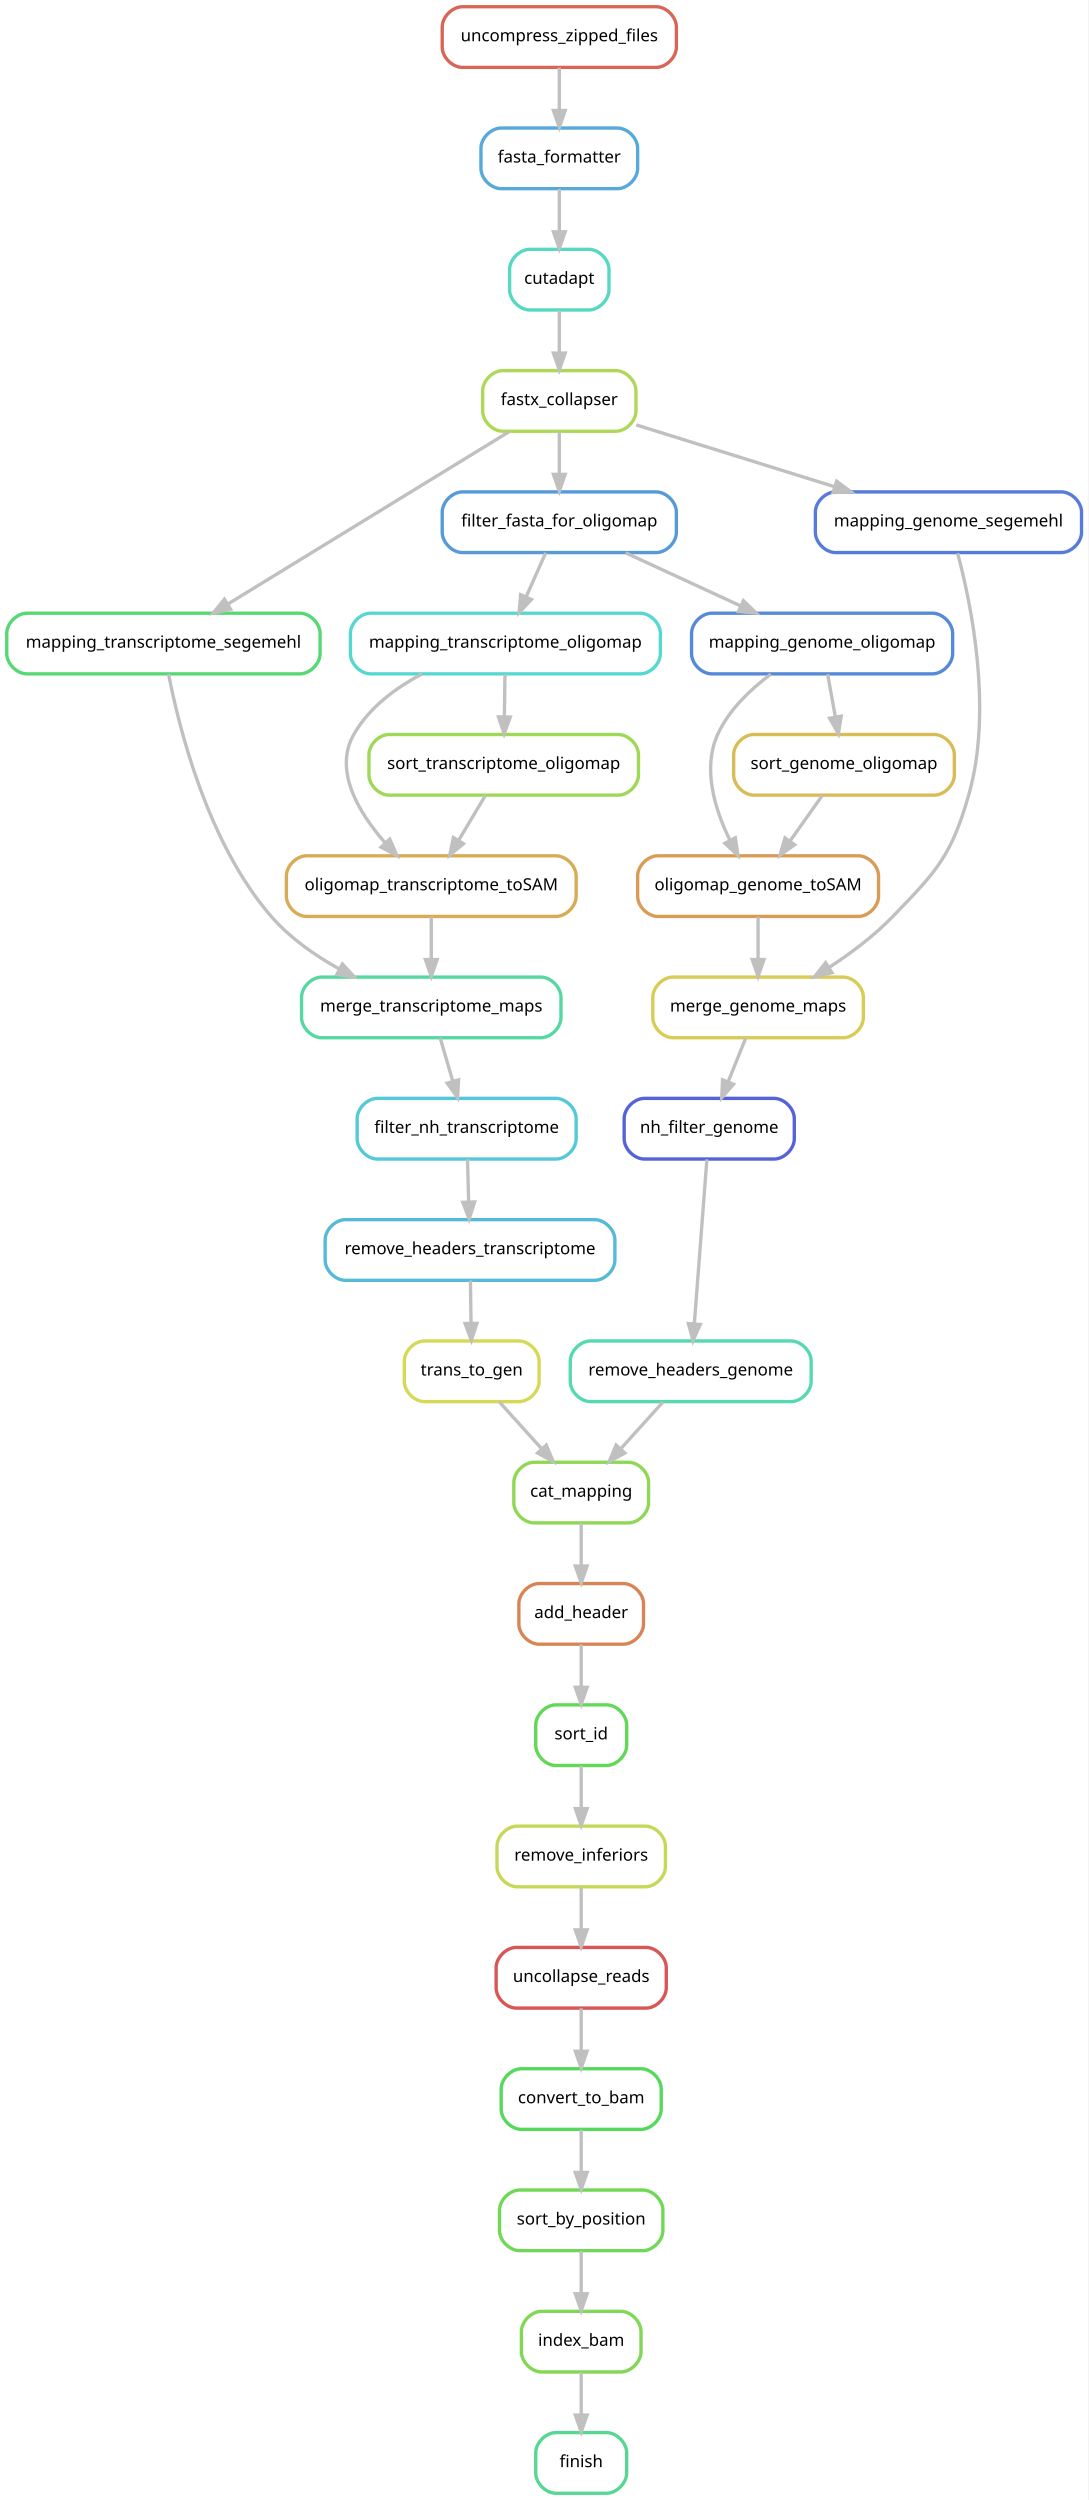
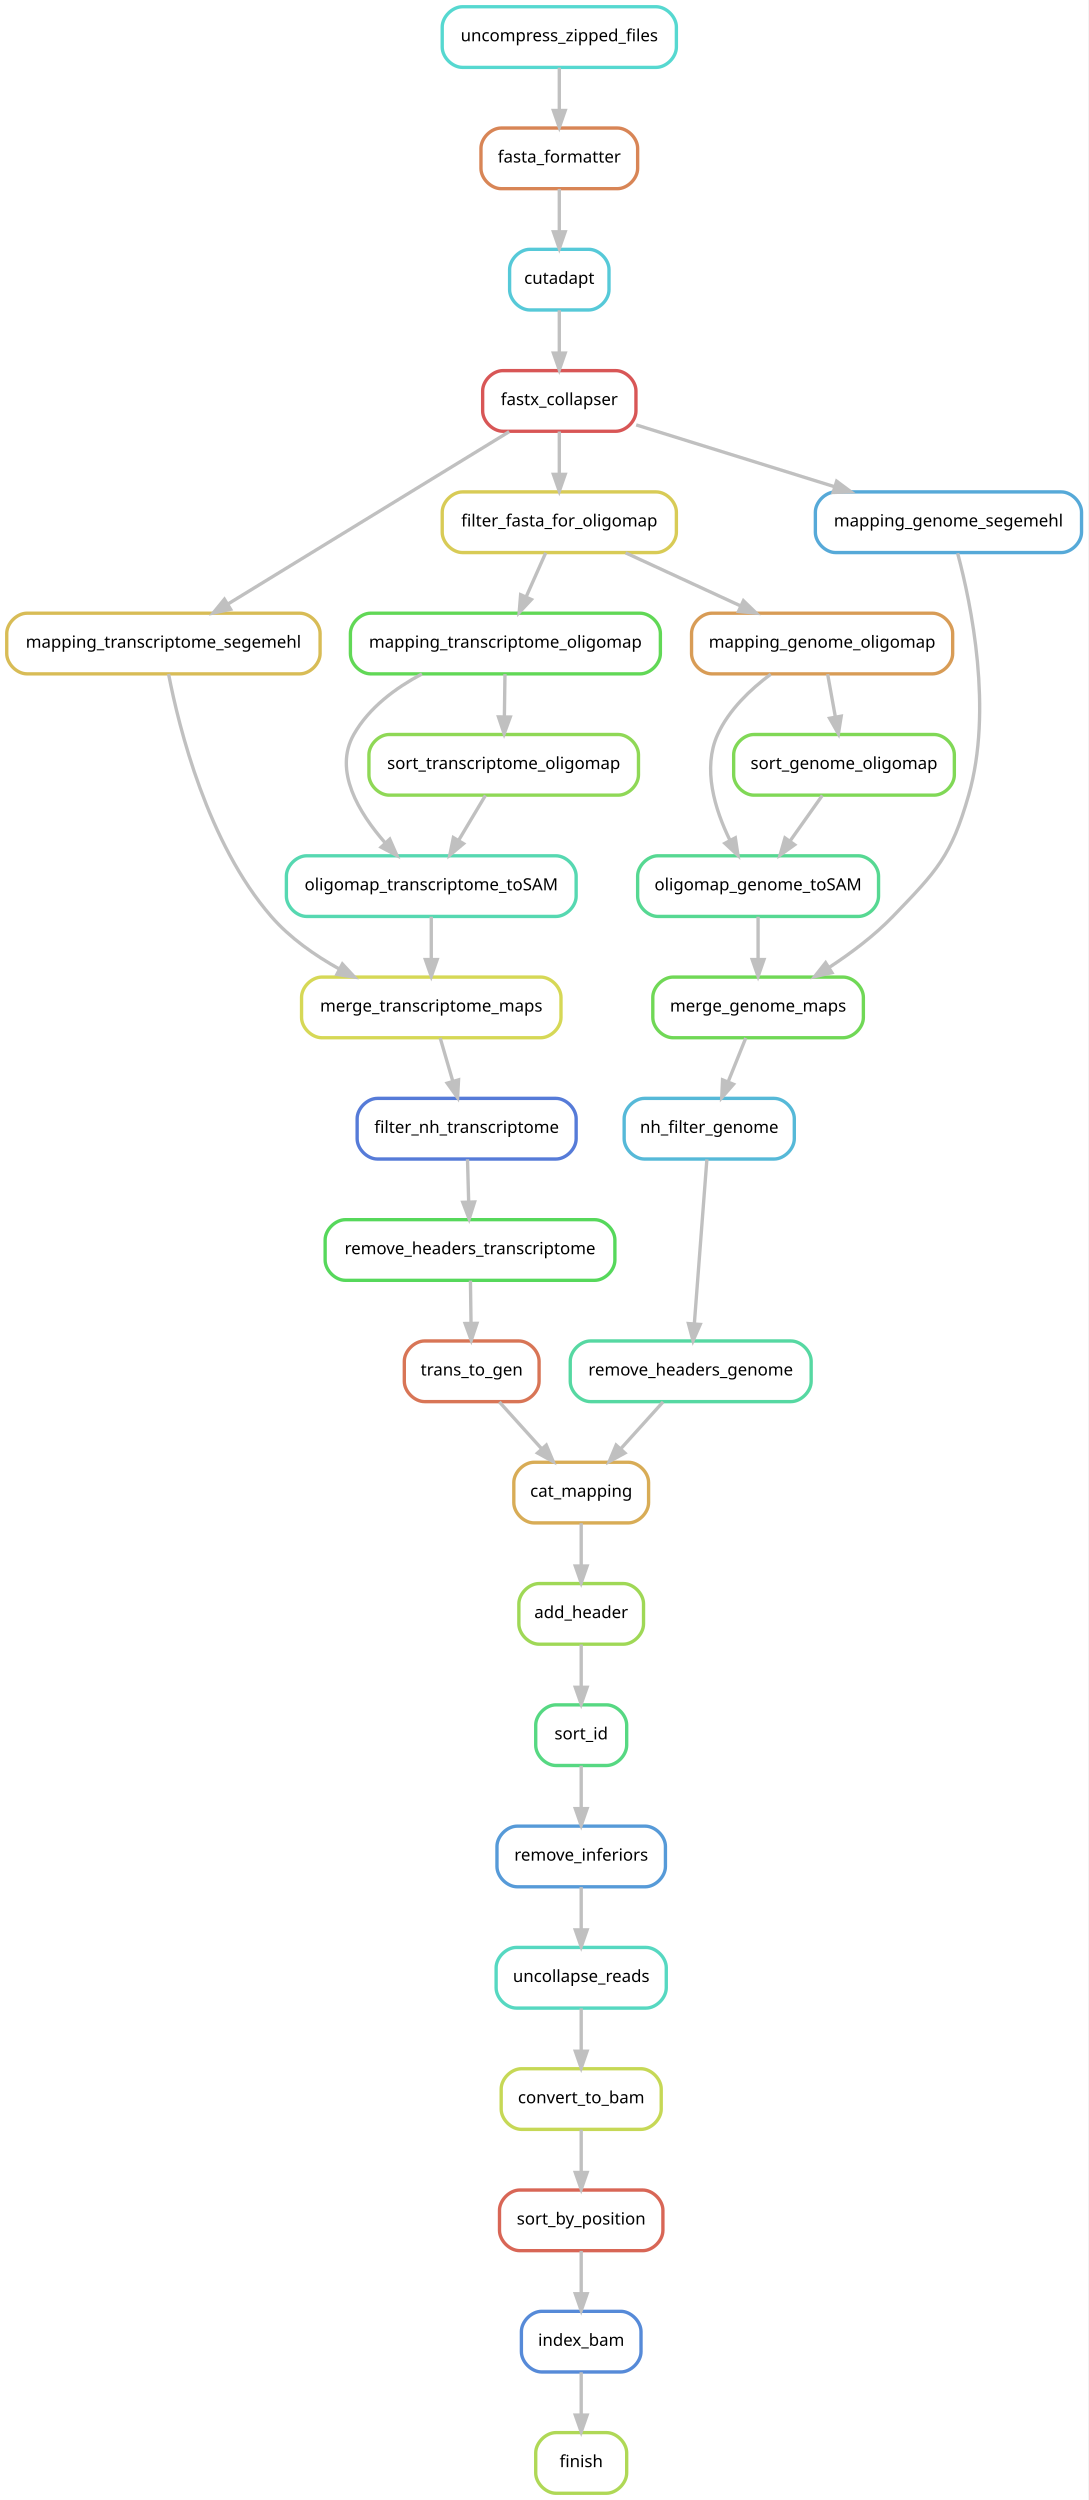
<svg xmlns="http://www.w3.org/2000/svg" width="646pt" height="1484pt" viewBox="0.00 0.00 646.00 1484.00">
  <g id="graph0" class="graph" transform="scale(1 1) rotate(0) translate(4 1480)">
    <polygon fill="#ffffff" stroke="transparent" points="-4,4 -4,-1480 642,-1480 642,4 -4,4" />
    <g id="node1" class="node">
-       <path fill="none" stroke="#56d892" stroke-width="2" d="M356,-36C356,-36 326,-36 326,-36 320,-36 314,-30 314,-24 314,-24 314,-12 314,-12 314,-6 320,0 326,0 326,0 356,0 356,0 362,0 368,-6 368,-12 368,-12 368,-24 368,-24 368,-30 362,-36 356,-36" />
+       <path fill="none" stroke="#afd856" stroke-width="2" d="M356,-36C356,-36 326,-36 326,-36 320,-36 314,-30 314,-24 314,-24 314,-12 314,-12 314,-6 320,0 326,0 326,0 356,0 356,0 362,0 368,-6 368,-12 368,-12 368,-24 368,-24 368,-30 362,-36 356,-36" />
      <text text-anchor="middle" x="341" y="-15.5" font-family="sans" font-size="10.00" fill="#000000">finish</text>
    </g>
    <g id="node2" class="node">
-       <path fill="none" stroke="#80d856" stroke-width="2" d="M364.5,-108C364.5,-108 317.5,-108 317.5,-108 311.5,-108 305.5,-102 305.5,-96 305.5,-96 305.5,-84 305.5,-84 305.5,-78 311.5,-72 317.5,-72 317.5,-72 364.5,-72 364.5,-72 370.5,-72 376.5,-78 376.5,-84 376.5,-84 376.5,-96 376.5,-96 376.5,-102 370.5,-108 364.5,-108" />
+       <path fill="none" stroke="#568ad8" stroke-width="2" d="M364.5,-108C364.5,-108 317.5,-108 317.5,-108 311.5,-108 305.5,-102 305.5,-96 305.5,-96 305.5,-84 305.5,-84 305.5,-78 311.5,-72 317.5,-72 317.5,-72 364.5,-72 364.5,-72 370.5,-72 376.5,-78 376.5,-84 376.5,-84 376.5,-96 376.5,-96 376.5,-102 370.5,-108 364.5,-108" />
      <text text-anchor="middle" x="341" y="-87.5" font-family="sans" font-size="10.00" fill="#000000">index_bam</text>
    </g>
    <g id="edge1" class="edge">
      <path fill="none" stroke="#c0c0c0" stroke-width="2" d="M341,-71.831C341,-64.131 341,-54.974 341,-46.417" />
      <polygon fill="#c0c0c0" stroke="#c0c0c0" stroke-width="2" points="344.5,-46.413 341,-36.413 337.5,-46.413 344.5,-46.413" />
    </g>
    <g id="node3" class="node">
-       <path fill="none" stroke="#70d856" stroke-width="2" d="M377.5,-180C377.5,-180 304.5,-180 304.5,-180 298.5,-180 292.5,-174 292.5,-168 292.5,-168 292.5,-156 292.5,-156 292.5,-150 298.5,-144 304.5,-144 304.5,-144 377.5,-144 377.5,-144 383.5,-144 389.5,-150 389.5,-156 389.5,-156 389.5,-168 389.5,-168 389.5,-174 383.5,-180 377.5,-180" />
+       <path fill="none" stroke="#d86656" stroke-width="2" d="M377.5,-180C377.5,-180 304.5,-180 304.5,-180 298.5,-180 292.5,-174 292.5,-168 292.5,-168 292.5,-156 292.5,-156 292.5,-150 298.5,-144 304.5,-144 304.5,-144 377.5,-144 377.5,-144 383.5,-144 389.5,-150 389.5,-156 389.5,-156 389.5,-168 389.5,-168 389.5,-174 383.5,-180 377.5,-180" />
      <text text-anchor="middle" x="341" y="-159.5" font-family="sans" font-size="10.00" fill="#000000">sort_by_position</text>
    </g>
    <g id="edge2" class="edge">
      <path fill="none" stroke="#c0c0c0" stroke-width="2" d="M341,-143.831C341,-136.131 341,-126.974 341,-118.417" />
      <polygon fill="#c0c0c0" stroke="#c0c0c0" stroke-width="2" points="344.5,-118.413 341,-108.413 337.5,-118.413 344.5,-118.413" />
    </g>
    <g id="node4" class="node">
-       <path fill="none" stroke="#56d85b" stroke-width="2" d="M376.5,-252C376.5,-252 305.5,-252 305.5,-252 299.5,-252 293.5,-246 293.5,-240 293.5,-240 293.5,-228 293.5,-228 293.5,-222 299.5,-216 305.5,-216 305.5,-216 376.5,-216 376.5,-216 382.5,-216 388.5,-222 388.5,-228 388.5,-228 388.5,-240 388.5,-240 388.5,-246 382.5,-252 376.5,-252" />
+       <path fill="none" stroke="#c6d856" stroke-width="2" d="M376.5,-252C376.5,-252 305.5,-252 305.5,-252 299.5,-252 293.5,-246 293.5,-240 293.5,-240 293.5,-228 293.5,-228 293.5,-222 299.5,-216 305.5,-216 305.5,-216 376.5,-216 376.5,-216 382.5,-216 388.5,-222 388.5,-228 388.5,-228 388.5,-240 388.5,-240 388.5,-246 382.5,-252 376.5,-252" />
      <text text-anchor="middle" x="341" y="-231.5" font-family="sans" font-size="10.00" fill="#000000">convert_to_bam</text>
    </g>
    <g id="edge3" class="edge">
      <path fill="none" stroke="#c0c0c0" stroke-width="2" d="M341,-215.831C341,-208.131 341,-198.974 341,-190.417" />
      <polygon fill="#c0c0c0" stroke="#c0c0c0" stroke-width="2" points="344.5,-190.413 341,-180.413 337.5,-190.413 344.5,-190.413" />
    </g>
    <g id="node5" class="node">
-       <path fill="none" stroke="#d85656" stroke-width="2" d="M379.5,-324C379.5,-324 302.5,-324 302.5,-324 296.5,-324 290.5,-318 290.5,-312 290.5,-312 290.5,-300 290.5,-300 290.5,-294 296.5,-288 302.5,-288 302.5,-288 379.5,-288 379.5,-288 385.5,-288 391.5,-294 391.5,-300 391.5,-300 391.5,-312 391.5,-312 391.5,-318 385.5,-324 379.5,-324" />
+       <path fill="none" stroke="#56d8c1" stroke-width="2" d="M379.5,-324C379.5,-324 302.5,-324 302.5,-324 296.5,-324 290.5,-318 290.5,-312 290.5,-312 290.5,-300 290.5,-300 290.5,-294 296.5,-288 302.5,-288 302.5,-288 379.5,-288 379.5,-288 385.5,-288 391.5,-294 391.5,-300 391.5,-300 391.5,-312 391.5,-312 391.5,-318 385.5,-324 379.5,-324" />
      <text text-anchor="middle" x="341" y="-303.5" font-family="sans" font-size="10.00" fill="#000000">uncollapse_reads</text>
    </g>
    <g id="edge4" class="edge">
      <path fill="none" stroke="#c0c0c0" stroke-width="2" d="M341,-287.831C341,-280.131 341,-270.974 341,-262.417" />
      <polygon fill="#c0c0c0" stroke="#c0c0c0" stroke-width="2" points="344.5,-262.413 341,-252.413 337.5,-262.413 344.5,-262.413" />
    </g>
    <g id="node6" class="node">
-       <path fill="none" stroke="#c6d856" stroke-width="2" d="M379,-396C379,-396 303,-396 303,-396 297,-396 291,-390 291,-384 291,-384 291,-372 291,-372 291,-366 297,-360 303,-360 303,-360 379,-360 379,-360 385,-360 391,-366 391,-372 391,-372 391,-384 391,-384 391,-390 385,-396 379,-396" />
+       <path fill="none" stroke="#569ad8" stroke-width="2" d="M379,-396C379,-396 303,-396 303,-396 297,-396 291,-390 291,-384 291,-384 291,-372 291,-372 291,-366 297,-360 303,-360 303,-360 379,-360 379,-360 385,-360 391,-366 391,-372 391,-372 391,-384 391,-384 391,-390 385,-396 379,-396" />
      <text text-anchor="middle" x="341" y="-375.5" font-family="sans" font-size="10.00" fill="#000000">remove_inferiors</text>
    </g>
    <g id="edge5" class="edge">
      <path fill="none" stroke="#c0c0c0" stroke-width="2" d="M341,-359.831C341,-352.131 341,-342.974 341,-334.417" />
      <polygon fill="#c0c0c0" stroke="#c0c0c0" stroke-width="2" points="344.5,-334.413 341,-324.413 337.5,-334.413 344.5,-334.413" />
    </g>
    <g id="node7" class="node">
-       <path fill="none" stroke="#61d856" stroke-width="2" d="M356,-468C356,-468 326,-468 326,-468 320,-468 314,-462 314,-456 314,-456 314,-444 314,-444 314,-438 320,-432 326,-432 326,-432 356,-432 356,-432 362,-432 368,-438 368,-444 368,-444 368,-456 368,-456 368,-462 362,-468 356,-468" />
+       <path fill="none" stroke="#56d882" stroke-width="2" d="M356,-468C356,-468 326,-468 326,-468 320,-468 314,-462 314,-456 314,-456 314,-444 314,-444 314,-438 320,-432 326,-432 326,-432 356,-432 356,-432 362,-432 368,-438 368,-444 368,-444 368,-456 368,-456 368,-462 362,-468 356,-468" />
      <text text-anchor="middle" x="341" y="-447.5" font-family="sans" font-size="10.00" fill="#000000">sort_id</text>
    </g>
    <g id="edge6" class="edge">
      <path fill="none" stroke="#c0c0c0" stroke-width="2" d="M341,-431.831C341,-424.131 341,-414.974 341,-406.417" />
      <polygon fill="#c0c0c0" stroke="#c0c0c0" stroke-width="2" points="344.5,-406.413 341,-396.413 337.5,-406.413 344.5,-406.413" />
    </g>
    <g id="node8" class="node">
-       <path fill="none" stroke="#d88556" stroke-width="2" d="M366,-540C366,-540 316,-540 316,-540 310,-540 304,-534 304,-528 304,-528 304,-516 304,-516 304,-510 310,-504 316,-504 316,-504 366,-504 366,-504 372,-504 378,-510 378,-516 378,-516 378,-528 378,-528 378,-534 372,-540 366,-540" />
+       <path fill="none" stroke="#9fd856" stroke-width="2" d="M366,-540C366,-540 316,-540 316,-540 310,-540 304,-534 304,-528 304,-528 304,-516 304,-516 304,-510 310,-504 316,-504 316,-504 366,-504 366,-504 372,-504 378,-510 378,-516 378,-516 378,-528 378,-528 378,-534 372,-540 366,-540" />
      <text text-anchor="middle" x="341" y="-519.5" font-family="sans" font-size="10.00" fill="#000000">add_header</text>
    </g>
    <g id="edge7" class="edge">
      <path fill="none" stroke="#c0c0c0" stroke-width="2" d="M341,-503.831C341,-496.131 341,-486.974 341,-478.417" />
      <polygon fill="#c0c0c0" stroke="#c0c0c0" stroke-width="2" points="344.5,-478.413 341,-468.413 337.5,-478.413 344.5,-478.413" />
    </g>
    <g id="node9" class="node">
-       <path fill="none" stroke="#8fd856" stroke-width="2" d="M369,-612C369,-612 313,-612 313,-612 307,-612 301,-606 301,-600 301,-600 301,-588 301,-588 301,-582 307,-576 313,-576 313,-576 369,-576 369,-576 375,-576 381,-582 381,-588 381,-588 381,-600 381,-600 381,-606 375,-612 369,-612" />
+       <path fill="none" stroke="#d8ac56" stroke-width="2" d="M369,-612C369,-612 313,-612 313,-612 307,-612 301,-606 301,-600 301,-600 301,-588 301,-588 301,-582 307,-576 313,-576 313,-576 369,-576 369,-576 375,-576 381,-582 381,-588 381,-588 381,-600 381,-600 381,-606 375,-612 369,-612" />
      <text text-anchor="middle" x="341" y="-591.5" font-family="sans" font-size="10.00" fill="#000000">cat_mapping</text>
    </g>
    <g id="edge8" class="edge">
      <path fill="none" stroke="#c0c0c0" stroke-width="2" d="M341,-575.831C341,-568.131 341,-558.974 341,-550.417" />
      <polygon fill="#c0c0c0" stroke="#c0c0c0" stroke-width="2" points="344.5,-550.413 341,-540.413 337.5,-550.413 344.5,-550.413" />
    </g>
    <g id="node10" class="node">
-       <path fill="none" stroke="#d6d856" stroke-width="2" d="M304,-684C304,-684 248,-684 248,-684 242,-684 236,-678 236,-672 236,-672 236,-660 236,-660 236,-654 242,-648 248,-648 248,-648 304,-648 304,-648 310,-648 316,-654 316,-660 316,-660 316,-672 316,-672 316,-678 310,-684 304,-684" />
+       <path fill="none" stroke="#d87556" stroke-width="2" d="M304,-684C304,-684 248,-684 248,-684 242,-684 236,-678 236,-672 236,-672 236,-660 236,-660 236,-654 242,-648 248,-648 248,-648 304,-648 304,-648 310,-648 316,-654 316,-660 316,-660 316,-672 316,-672 316,-678 310,-684 304,-684" />
      <text text-anchor="middle" x="276" y="-663.5" font-family="sans" font-size="10.00" fill="#000000">trans_to_gen</text>
    </g>
    <g id="edge9" class="edge">
      <path fill="none" stroke="#c0c0c0" stroke-width="2" d="M292.402,-647.831C300.041,-639.369 309.268,-629.149 317.621,-619.897" />
      <polygon fill="#c0c0c0" stroke="#c0c0c0" stroke-width="2" points="320.274,-622.181 324.377,-612.413 315.078,-617.491 320.274,-622.181" />
    </g>
    <g id="node11" class="node">
-       <path fill="none" stroke="#56b9d8" stroke-width="2" d="M349,-756C349,-756 201,-756 201,-756 195,-756 189,-750 189,-744 189,-744 189,-732 189,-732 189,-726 195,-720 201,-720 201,-720 349,-720 349,-720 355,-720 361,-726 361,-732 361,-732 361,-744 361,-744 361,-750 355,-756 349,-756" />
+       <path fill="none" stroke="#56d85b" stroke-width="2" d="M349,-756C349,-756 201,-756 201,-756 195,-756 189,-750 189,-744 189,-744 189,-732 189,-732 189,-726 195,-720 201,-720 201,-720 349,-720 349,-720 355,-720 361,-726 361,-732 361,-732 361,-744 361,-744 361,-750 355,-756 349,-756" />
      <text text-anchor="middle" x="275" y="-735.5" font-family="sans" font-size="10.00" fill="#000000">remove_headers_transcriptome</text>
    </g>
    <g id="edge11" class="edge">
      <path fill="none" stroke="#c0c0c0" stroke-width="2" d="M275.252,-719.831C275.359,-712.131 275.486,-702.974 275.605,-694.417" />
      <polygon fill="#c0c0c0" stroke="#c0c0c0" stroke-width="2" points="279.105,-694.461 275.744,-684.413 272.106,-694.364 279.105,-694.461" />
    </g>
    <g id="node12" class="node">
-       <path fill="none" stroke="#56c9d8" stroke-width="2" d="M326,-828C326,-828 220,-828 220,-828 214,-828 208,-822 208,-816 208,-816 208,-804 208,-804 208,-798 214,-792 220,-792 220,-792 326,-792 326,-792 332,-792 338,-798 338,-804 338,-804 338,-816 338,-816 338,-822 332,-828 326,-828" />
+       <path fill="none" stroke="#567bd8" stroke-width="2" d="M326,-828C326,-828 220,-828 220,-828 214,-828 208,-822 208,-816 208,-816 208,-804 208,-804 208,-798 214,-792 220,-792 220,-792 326,-792 326,-792 332,-792 338,-798 338,-804 338,-804 338,-816 338,-816 338,-822 332,-828 326,-828" />
      <text text-anchor="middle" x="273" y="-807.5" font-family="sans" font-size="10.00" fill="#000000">filter_nh_transcriptome</text>
    </g>
    <g id="edge12" class="edge">
      <path fill="none" stroke="#c0c0c0" stroke-width="2" d="M273.505,-791.831C273.719,-784.131 273.973,-774.974 274.211,-766.417" />
      <polygon fill="#c0c0c0" stroke="#c0c0c0" stroke-width="2" points="277.709,-766.507 274.488,-756.413 270.712,-766.312 277.709,-766.507" />
    </g>
    <g id="node13" class="node">
-       <path fill="none" stroke="#56d8a2" stroke-width="2" d="M317,-900C317,-900 187,-900 187,-900 181,-900 175,-894 175,-888 175,-888 175,-876 175,-876 175,-870 181,-864 187,-864 187,-864 317,-864 317,-864 323,-864 329,-870 329,-876 329,-876 329,-888 329,-888 329,-894 323,-900 317,-900" />
+       <path fill="none" stroke="#d6d856" stroke-width="2" d="M317,-900C317,-900 187,-900 187,-900 181,-900 175,-894 175,-888 175,-888 175,-876 175,-876 175,-870 181,-864 187,-864 187,-864 317,-864 317,-864 323,-864 329,-870 329,-876 329,-876 329,-888 329,-888 329,-894 323,-900 317,-900" />
      <text text-anchor="middle" x="252" y="-879.5" font-family="sans" font-size="10.00" fill="#000000">merge_transcriptome_maps</text>
    </g>
    <g id="edge13" class="edge">
      <path fill="none" stroke="#c0c0c0" stroke-width="2" d="M257.299,-863.831C259.57,-856.046 262.275,-846.773 264.794,-838.135" />
      <polygon fill="#c0c0c0" stroke="#c0c0c0" stroke-width="2" points="268.189,-838.993 267.63,-828.413 261.469,-837.033 268.189,-838.993" />
    </g>
    <g id="node14" class="node">
-       <path fill="none" stroke="#56d873" stroke-width="2" d="M174,-1116C174,-1116 12,-1116 12,-1116 6,-1116 0,-1110 0,-1104 0,-1104 0,-1092 0,-1092 0,-1086 6,-1080 12,-1080 12,-1080 174,-1080 174,-1080 180,-1080 186,-1086 186,-1092 186,-1092 186,-1104 186,-1104 186,-1110 180,-1116 174,-1116" />
+       <path fill="none" stroke="#d8bc56" stroke-width="2" d="M174,-1116C174,-1116 12,-1116 12,-1116 6,-1116 0,-1110 0,-1104 0,-1104 0,-1092 0,-1092 0,-1086 6,-1080 12,-1080 12,-1080 174,-1080 174,-1080 180,-1080 186,-1086 186,-1092 186,-1092 186,-1104 186,-1104 186,-1110 180,-1116 174,-1116" />
      <text text-anchor="middle" x="93" y="-1095.5" font-family="sans" font-size="10.00" fill="#000000">mapping_transcriptome_segemehl</text>
    </g>
-     <g id="edge14" class="edge">
+     <g id="edge15" class="edge">
      <path fill="none" stroke="#c0c0c0" stroke-width="2" d="M96.056,-1079.899C102.321,-1047.605 119.327,-979.382 157,-936 168.022,-923.308 182.796,-912.932 197.403,-904.79" />
      <polygon fill="#c0c0c0" stroke="#c0c0c0" stroke-width="2" points="199.239,-907.779 206.442,-900.009 195.966,-901.591 199.239,-907.779" />
    </g>
    <g id="node15" class="node">
-       <path fill="none" stroke="#afd856" stroke-width="2" d="M361.5,-1260C361.5,-1260 294.5,-1260 294.5,-1260 288.5,-1260 282.5,-1254 282.5,-1248 282.5,-1248 282.5,-1236 282.5,-1236 282.5,-1230 288.5,-1224 294.5,-1224 294.5,-1224 361.5,-1224 361.5,-1224 367.5,-1224 373.5,-1230 373.5,-1236 373.5,-1236 373.5,-1248 373.5,-1248 373.5,-1254 367.5,-1260 361.5,-1260" />
+       <path fill="none" stroke="#d85656" stroke-width="2" d="M361.5,-1260C361.5,-1260 294.5,-1260 294.5,-1260 288.5,-1260 282.5,-1254 282.5,-1248 282.5,-1248 282.5,-1236 282.5,-1236 282.5,-1230 288.5,-1224 294.5,-1224 294.5,-1224 361.5,-1224 361.5,-1224 367.5,-1224 373.5,-1230 373.5,-1236 373.5,-1236 373.5,-1248 373.5,-1248 373.5,-1254 367.5,-1260 361.5,-1260" />
      <text text-anchor="middle" x="328" y="-1239.5" font-family="sans" font-size="10.00" fill="#000000">fastx_collapser</text>
    </g>
    <g id="edge16" class="edge">
      <path fill="none" stroke="#c0c0c0" stroke-width="2" d="M298.237,-1223.762C255.771,-1197.74 177.781,-1149.951 131.132,-1121.366" />
      <polygon fill="#c0c0c0" stroke="#c0c0c0" stroke-width="2" points="132.876,-1118.33 122.521,-1116.09 129.219,-1124.299 132.876,-1118.33" />
    </g>
    <g id="node21" class="node">
-       <path fill="none" stroke="#569ad8" stroke-width="2" d="M385.5,-1188C385.5,-1188 270.5,-1188 270.5,-1188 264.5,-1188 258.5,-1182 258.5,-1176 258.5,-1176 258.5,-1164 258.5,-1164 258.5,-1158 264.5,-1152 270.5,-1152 270.5,-1152 385.5,-1152 385.5,-1152 391.5,-1152 397.5,-1158 397.5,-1164 397.5,-1164 397.5,-1176 397.5,-1176 397.5,-1182 391.5,-1188 385.5,-1188" />
+       <path fill="none" stroke="#d8cb56" stroke-width="2" d="M385.5,-1188C385.5,-1188 270.5,-1188 270.5,-1188 264.5,-1188 258.5,-1182 258.5,-1176 258.5,-1176 258.5,-1164 258.5,-1164 258.5,-1158 264.5,-1152 270.5,-1152 270.5,-1152 385.5,-1152 385.5,-1152 391.5,-1152 397.5,-1158 397.5,-1164 397.5,-1164 397.5,-1176 397.5,-1176 397.5,-1182 391.5,-1188 385.5,-1188" />
      <text text-anchor="middle" x="328" y="-1167.5" font-family="sans" font-size="10.00" fill="#000000">filter_fasta_for_oligomap</text>
    </g>
    <g id="edge23" class="edge">
      <path fill="none" stroke="#c0c0c0" stroke-width="2" d="M328,-1223.831C328,-1216.131 328,-1206.974 328,-1198.417" />
      <polygon fill="#c0c0c0" stroke="#c0c0c0" stroke-width="2" points="331.5,-1198.413 328,-1188.413 324.5,-1198.413 331.5,-1198.413" />
    </g>
    <g id="node26" class="node">
-       <path fill="none" stroke="#567bd8" stroke-width="2" d="M626,-1188C626,-1188 492,-1188 492,-1188 486,-1188 480,-1182 480,-1176 480,-1176 480,-1164 480,-1164 480,-1158 486,-1152 492,-1152 492,-1152 626,-1152 626,-1152 632,-1152 638,-1158 638,-1164 638,-1164 638,-1176 638,-1176 638,-1182 632,-1188 626,-1188" />
+       <path fill="none" stroke="#56a9d8" stroke-width="2" d="M626,-1188C626,-1188 492,-1188 492,-1188 486,-1188 480,-1182 480,-1176 480,-1176 480,-1164 480,-1164 480,-1158 486,-1152 492,-1152 492,-1152 626,-1152 626,-1152 632,-1152 638,-1158 638,-1164 638,-1164 638,-1176 638,-1176 638,-1182 632,-1188 626,-1188" />
      <text text-anchor="middle" x="559" y="-1167.5" font-family="sans" font-size="10.00" fill="#000000">mapping_genome_segemehl</text>
    </g>
    <g id="edge29" class="edge">
      <path fill="none" stroke="#c0c0c0" stroke-width="2" d="M373.638,-1227.775C407.193,-1217.317 453.348,-1202.931 491.206,-1191.13" />
      <polygon fill="#c0c0c0" stroke="#c0c0c0" stroke-width="2" points="492.637,-1194.351 501.142,-1188.034 490.553,-1187.668 492.637,-1194.351" />
    </g>
    <g id="node16" class="node">
-       <path fill="none" stroke="#56d8c1" stroke-width="2" d="M345.5,-1332C345.5,-1332 310.5,-1332 310.5,-1332 304.5,-1332 298.5,-1326 298.5,-1320 298.5,-1320 298.5,-1308 298.5,-1308 298.5,-1302 304.5,-1296 310.5,-1296 310.5,-1296 345.5,-1296 345.5,-1296 351.5,-1296 357.5,-1302 357.5,-1308 357.5,-1308 357.5,-1320 357.5,-1320 357.5,-1326 351.5,-1332 345.5,-1332" />
+       <path fill="none" stroke="#56c9d8" stroke-width="2" d="M345.5,-1332C345.5,-1332 310.5,-1332 310.5,-1332 304.5,-1332 298.5,-1326 298.5,-1320 298.5,-1320 298.5,-1308 298.5,-1308 298.5,-1302 304.5,-1296 310.5,-1296 310.5,-1296 345.5,-1296 345.5,-1296 351.5,-1296 357.5,-1302 357.5,-1308 357.5,-1308 357.5,-1320 357.5,-1320 357.5,-1326 351.5,-1332 345.5,-1332" />
      <text text-anchor="middle" x="328" y="-1311.5" font-family="sans" font-size="10.00" fill="#000000">cutadapt</text>
    </g>
    <g id="edge17" class="edge">
      <path fill="none" stroke="#c0c0c0" stroke-width="2" d="M328,-1295.831C328,-1288.131 328,-1278.974 328,-1270.417" />
      <polygon fill="#c0c0c0" stroke="#c0c0c0" stroke-width="2" points="331.5,-1270.413 328,-1260.413 324.5,-1270.413 331.5,-1270.413" />
    </g>
    <g id="node17" class="node">
-       <path fill="none" stroke="#56a9d8" stroke-width="2" d="M362.5,-1404C362.5,-1404 293.5,-1404 293.5,-1404 287.5,-1404 281.5,-1398 281.5,-1392 281.5,-1392 281.5,-1380 281.5,-1380 281.5,-1374 287.5,-1368 293.5,-1368 293.5,-1368 362.5,-1368 362.5,-1368 368.5,-1368 374.5,-1374 374.5,-1380 374.5,-1380 374.5,-1392 374.5,-1392 374.5,-1398 368.5,-1404 362.5,-1404" />
+       <path fill="none" stroke="#d88556" stroke-width="2" d="M362.5,-1404C362.5,-1404 293.5,-1404 293.5,-1404 287.5,-1404 281.5,-1398 281.5,-1392 281.5,-1392 281.5,-1380 281.5,-1380 281.5,-1374 287.5,-1368 293.5,-1368 293.5,-1368 362.5,-1368 362.5,-1368 368.5,-1368 374.5,-1374 374.5,-1380 374.5,-1380 374.5,-1392 374.5,-1392 374.5,-1398 368.5,-1404 362.5,-1404" />
      <text text-anchor="middle" x="328" y="-1383.5" font-family="sans" font-size="10.00" fill="#000000">fasta_formatter</text>
    </g>
    <g id="edge18" class="edge">
      <path fill="none" stroke="#c0c0c0" stroke-width="2" d="M328,-1367.831C328,-1360.131 328,-1350.974 328,-1342.417" />
      <polygon fill="#c0c0c0" stroke="#c0c0c0" stroke-width="2" points="331.5,-1342.413 328,-1332.413 324.5,-1342.413 331.5,-1342.413" />
    </g>
    <g id="node18" class="node">
-       <path fill="none" stroke="#d86656" stroke-width="2" d="M385.5,-1476C385.5,-1476 270.5,-1476 270.5,-1476 264.5,-1476 258.5,-1470 258.5,-1464 258.5,-1464 258.5,-1452 258.5,-1452 258.5,-1446 264.5,-1440 270.5,-1440 270.5,-1440 385.5,-1440 385.5,-1440 391.5,-1440 397.5,-1446 397.5,-1452 397.5,-1452 397.5,-1464 397.5,-1464 397.5,-1470 391.5,-1476 385.5,-1476" />
+       <path fill="none" stroke="#56d8d0" stroke-width="2" d="M385.5,-1476C385.5,-1476 270.5,-1476 270.5,-1476 264.5,-1476 258.5,-1470 258.5,-1464 258.5,-1464 258.5,-1452 258.5,-1452 258.5,-1446 264.5,-1440 270.5,-1440 270.5,-1440 385.5,-1440 385.5,-1440 391.5,-1440 397.5,-1446 397.5,-1452 397.5,-1452 397.5,-1464 397.5,-1464 397.5,-1470 391.5,-1476 385.5,-1476" />
      <text text-anchor="middle" x="328" y="-1455.5" font-family="sans" font-size="10.00" fill="#000000">uncompress_zipped_files</text>
    </g>
    <g id="edge19" class="edge">
      <path fill="none" stroke="#c0c0c0" stroke-width="2" d="M328,-1439.831C328,-1432.131 328,-1422.974 328,-1414.417" />
      <polygon fill="#c0c0c0" stroke="#c0c0c0" stroke-width="2" points="331.5,-1414.413 328,-1404.413 324.5,-1414.413 331.5,-1414.413" />
    </g>
    <g id="node19" class="node">
-       <path fill="none" stroke="#d8ac56" stroke-width="2" d="M326,-972C326,-972 178,-972 178,-972 172,-972 166,-966 166,-960 166,-960 166,-948 166,-948 166,-942 172,-936 178,-936 178,-936 326,-936 326,-936 332,-936 338,-942 338,-948 338,-948 338,-960 338,-960 338,-966 332,-972 326,-972" />
+       <path fill="none" stroke="#56d8b1" stroke-width="2" d="M326,-972C326,-972 178,-972 178,-972 172,-972 166,-966 166,-960 166,-960 166,-948 166,-948 166,-942 172,-936 178,-936 178,-936 326,-936 326,-936 332,-936 338,-942 338,-948 338,-948 338,-960 338,-960 338,-966 332,-972 326,-972" />
      <text text-anchor="middle" x="252" y="-951.5" font-family="sans" font-size="10.00" fill="#000000">oligomap_transcriptome_toSAM</text>
    </g>
-     <g id="edge15" class="edge">
+     <g id="edge14" class="edge">
      <path fill="none" stroke="#c0c0c0" stroke-width="2" d="M252,-935.831C252,-928.131 252,-918.974 252,-910.417" />
      <polygon fill="#c0c0c0" stroke="#c0c0c0" stroke-width="2" points="255.5,-910.413 252,-900.413 248.5,-910.413 255.5,-910.413" />
    </g>
    <g id="node20" class="node">
-       <path fill="none" stroke="#56d8d0" stroke-width="2" d="M376,-1116C376,-1116 216,-1116 216,-1116 210,-1116 204,-1110 204,-1104 204,-1104 204,-1092 204,-1092 204,-1086 210,-1080 216,-1080 216,-1080 376,-1080 376,-1080 382,-1080 388,-1086 388,-1092 388,-1092 388,-1104 388,-1104 388,-1110 382,-1116 376,-1116" />
+       <path fill="none" stroke="#61d856" stroke-width="2" d="M376,-1116C376,-1116 216,-1116 216,-1116 210,-1116 204,-1110 204,-1104 204,-1104 204,-1092 204,-1092 204,-1086 210,-1080 216,-1080 216,-1080 376,-1080 376,-1080 382,-1080 388,-1086 388,-1092 388,-1092 388,-1104 388,-1104 388,-1110 382,-1116 376,-1116" />
      <text text-anchor="middle" x="296" y="-1095.5" font-family="sans" font-size="10.00" fill="#000000">mapping_transcriptome_oligomap</text>
    </g>
-     <g id="edge21" class="edge">
+     <g id="edge20" class="edge">
      <path fill="none" stroke="#c0c0c0" stroke-width="2" d="M246.471,-1079.946C230.675,-1071.565 214.978,-1059.857 206,-1044 193.896,-1022.622 208.788,-997.71 224.769,-979.522" />
      <polygon fill="#c0c0c0" stroke="#c0c0c0" stroke-width="2" points="227.361,-981.875 231.609,-972.169 222.236,-977.107 227.361,-981.875" />
    </g>
    <g id="node22" class="node">
-       <path fill="none" stroke="#9fd856" stroke-width="2" d="M363,-1044C363,-1044 227,-1044 227,-1044 221,-1044 215,-1038 215,-1032 215,-1032 215,-1020 215,-1020 215,-1014 221,-1008 227,-1008 227,-1008 363,-1008 363,-1008 369,-1008 375,-1014 375,-1020 375,-1020 375,-1032 375,-1032 375,-1038 369,-1044 363,-1044" />
+       <path fill="none" stroke="#8fd856" stroke-width="2" d="M363,-1044C363,-1044 227,-1044 227,-1044 221,-1044 215,-1038 215,-1032 215,-1032 215,-1020 215,-1020 215,-1014 221,-1008 227,-1008 227,-1008 363,-1008 363,-1008 369,-1008 375,-1014 375,-1020 375,-1020 375,-1032 375,-1032 375,-1038 369,-1044 363,-1044" />
      <text text-anchor="middle" x="295" y="-1023.5" font-family="sans" font-size="10.00" fill="#000000">sort_transcriptome_oligomap</text>
    </g>
    <g id="edge24" class="edge">
      <path fill="none" stroke="#c0c0c0" stroke-width="2" d="M295.748,-1079.831C295.641,-1072.131 295.514,-1062.974 295.395,-1054.417" />
      <polygon fill="#c0c0c0" stroke="#c0c0c0" stroke-width="2" points="298.894,-1054.364 295.256,-1044.413 291.895,-1054.461 298.894,-1054.364" />
    </g>
    <g id="edge22" class="edge">
      <path fill="none" stroke="#c0c0c0" stroke-width="2" d="M319.925,-1151.831C316.39,-1143.877 312.164,-1134.369 308.254,-1125.572" />
      <polygon fill="#c0c0c0" stroke="#c0c0c0" stroke-width="2" points="311.443,-1124.13 304.184,-1116.413 305.047,-1126.973 311.443,-1124.13" />
    </g>
    <g id="node28" class="node">
-       <path fill="none" stroke="#568ad8" stroke-width="2" d="M549.5,-1116C549.5,-1116 418.5,-1116 418.5,-1116 412.5,-1116 406.5,-1110 406.5,-1104 406.5,-1104 406.5,-1092 406.5,-1092 406.5,-1086 412.5,-1080 418.5,-1080 418.5,-1080 549.5,-1080 549.5,-1080 555.5,-1080 561.5,-1086 561.5,-1092 561.5,-1092 561.5,-1104 561.5,-1104 561.5,-1110 555.5,-1116 549.5,-1116" />
+       <path fill="none" stroke="#d89c56" stroke-width="2" d="M549.5,-1116C549.5,-1116 418.5,-1116 418.5,-1116 412.5,-1116 406.5,-1110 406.5,-1104 406.5,-1104 406.5,-1092 406.5,-1092 406.5,-1086 412.5,-1080 418.5,-1080 418.5,-1080 549.5,-1080 549.5,-1080 555.5,-1080 561.5,-1086 561.5,-1092 561.5,-1092 561.5,-1104 561.5,-1104 561.5,-1110 555.5,-1116 549.5,-1116" />
      <text text-anchor="middle" x="484" y="-1095.5" font-family="sans" font-size="10.00" fill="#000000">mapping_genome_oligomap</text>
    </g>
    <g id="edge32" class="edge">
      <path fill="none" stroke="#c0c0c0" stroke-width="2" d="M367.365,-1151.831C388.137,-1142.245 413.798,-1130.401 435.758,-1120.265" />
      <polygon fill="#c0c0c0" stroke="#c0c0c0" stroke-width="2" points="437.305,-1123.407 444.918,-1116.038 434.371,-1117.051 437.305,-1123.407" />
    </g>
-     <g id="edge20" class="edge">
+     <g id="edge21" class="edge">
      <path fill="none" stroke="#c0c0c0" stroke-width="2" d="M284.149,-1007.831C279.298,-999.708 273.478,-989.964 268.132,-981.012" />
      <polygon fill="#c0c0c0" stroke="#c0c0c0" stroke-width="2" points="271.129,-979.204 262.997,-972.413 265.119,-982.793 271.129,-979.204" />
    </g>
    <g id="node23" class="node">
-       <path fill="none" stroke="#56d8b1" stroke-width="2" d="M465.5,-684C465.5,-684 346.5,-684 346.5,-684 340.5,-684 334.5,-678 334.5,-672 334.5,-672 334.5,-660 334.5,-660 334.5,-654 340.5,-648 346.5,-648 346.5,-648 465.5,-648 465.5,-648 471.5,-648 477.5,-654 477.5,-660 477.5,-660 477.5,-672 477.5,-672 477.5,-678 471.5,-684 465.5,-684" />
+       <path fill="none" stroke="#56d8a2" stroke-width="2" d="M465.5,-684C465.5,-684 346.5,-684 346.5,-684 340.5,-684 334.5,-678 334.5,-672 334.5,-672 334.5,-660 334.5,-660 334.5,-654 340.5,-648 346.5,-648 346.5,-648 465.5,-648 465.5,-648 471.5,-648 477.5,-654 477.5,-660 477.5,-660 477.5,-672 477.5,-672 477.5,-678 471.5,-684 465.5,-684" />
      <text text-anchor="middle" x="406" y="-663.5" font-family="sans" font-size="10.00" fill="#000000">remove_headers_genome</text>
    </g>
    <g id="edge10" class="edge">
      <path fill="none" stroke="#c0c0c0" stroke-width="2" d="M389.598,-647.831C381.959,-639.369 372.732,-629.149 364.379,-619.897" />
      <polygon fill="#c0c0c0" stroke="#c0c0c0" stroke-width="2" points="366.922,-617.491 357.623,-612.413 361.726,-622.181 366.922,-617.491" />
    </g>
    <g id="node24" class="node">
-       <path fill="none" stroke="#5663d8" stroke-width="2" d="M455.5,-828C455.5,-828 378.5,-828 378.5,-828 372.5,-828 366.5,-822 366.5,-816 366.5,-816 366.5,-804 366.5,-804 366.5,-798 372.5,-792 378.5,-792 378.5,-792 455.5,-792 455.5,-792 461.5,-792 467.5,-798 467.5,-804 467.5,-804 467.5,-816 467.5,-816 467.5,-822 461.5,-828 455.5,-828" />
+       <path fill="none" stroke="#56b9d8" stroke-width="2" d="M455.5,-828C455.5,-828 378.5,-828 378.5,-828 372.5,-828 366.5,-822 366.5,-816 366.5,-816 366.5,-804 366.5,-804 366.5,-798 372.5,-792 378.5,-792 378.5,-792 455.5,-792 455.5,-792 461.5,-792 467.5,-798 467.5,-804 467.5,-804 467.5,-816 467.5,-816 467.5,-822 461.5,-828 455.5,-828" />
      <text text-anchor="middle" x="417" y="-807.5" font-family="sans" font-size="10.00" fill="#000000">nh_filter_genome</text>
    </g>
    <g id="edge25" class="edge">
      <path fill="none" stroke="#c0c0c0" stroke-width="2" d="M415.607,-791.762C413.731,-767.201 410.373,-723.247 408.166,-694.354" />
      <polygon fill="#c0c0c0" stroke="#c0c0c0" stroke-width="2" points="411.633,-693.794 407.382,-684.09 404.654,-694.327 411.633,-693.794" />
    </g>
    <g id="node25" class="node">
-       <path fill="none" stroke="#d8cb56" stroke-width="2" d="M496.5,-900C496.5,-900 395.5,-900 395.5,-900 389.5,-900 383.5,-894 383.5,-888 383.5,-888 383.5,-876 383.5,-876 383.5,-870 389.5,-864 395.5,-864 395.5,-864 496.5,-864 496.5,-864 502.5,-864 508.5,-870 508.5,-876 508.5,-876 508.5,-888 508.5,-888 508.5,-894 502.5,-900 496.5,-900" />
+       <path fill="none" stroke="#70d856" stroke-width="2" d="M496.5,-900C496.5,-900 395.5,-900 395.5,-900 389.5,-900 383.5,-894 383.5,-888 383.5,-888 383.5,-876 383.5,-876 383.5,-870 389.5,-864 395.5,-864 395.5,-864 496.5,-864 496.5,-864 502.5,-864 508.5,-870 508.5,-876 508.5,-876 508.5,-888 508.5,-888 508.5,-894 502.5,-900 496.5,-900" />
      <text text-anchor="middle" x="446" y="-879.5" font-family="sans" font-size="10.00" fill="#000000">merge_genome_maps</text>
    </g>
    <g id="edge26" class="edge">
      <path fill="none" stroke="#c0c0c0" stroke-width="2" d="M438.682,-863.831C435.512,-855.962 431.73,-846.571 428.219,-837.853" />
      <polygon fill="#c0c0c0" stroke="#c0c0c0" stroke-width="2" points="431.399,-836.381 424.416,-828.413 424.906,-838.997 431.399,-836.381" />
    </g>
-     <g id="edge28" class="edge">
+     <g id="edge27" class="edge">
      <path fill="none" stroke="#c0c0c0" stroke-width="2" d="M564.445,-1151.597C572.574,-1121.094 585.461,-1058.423 571,-1008 560.597,-971.726 552.21,-963.148 526,-936 515.03,-924.638 501.295,-914.323 488.316,-905.823" />
      <polygon fill="#c0c0c0" stroke="#c0c0c0" stroke-width="2" points="489.817,-902.631 479.495,-900.239 486.072,-908.545 489.817,-902.631" />
    </g>
    <g id="node27" class="node">
-       <path fill="none" stroke="#d89c56" stroke-width="2" d="M505.5,-972C505.5,-972 386.5,-972 386.5,-972 380.5,-972 374.5,-966 374.5,-960 374.5,-960 374.5,-948 374.5,-948 374.5,-942 380.5,-936 386.5,-936 386.5,-936 505.5,-936 505.5,-936 511.5,-936 517.5,-942 517.5,-948 517.5,-948 517.5,-960 517.5,-960 517.5,-966 511.5,-972 505.5,-972" />
+       <path fill="none" stroke="#56d892" stroke-width="2" d="M505.5,-972C505.5,-972 386.5,-972 386.5,-972 380.5,-972 374.5,-966 374.5,-960 374.5,-960 374.5,-948 374.5,-948 374.5,-942 380.5,-936 386.5,-936 386.5,-936 505.5,-936 505.5,-936 511.5,-936 517.5,-942 517.5,-948 517.5,-948 517.5,-960 517.5,-960 517.5,-966 511.5,-972 505.5,-972" />
      <text text-anchor="middle" x="446" y="-951.5" font-family="sans" font-size="10.00" fill="#000000">oligomap_genome_toSAM</text>
    </g>
-     <g id="edge27" class="edge">
+     <g id="edge28" class="edge">
      <path fill="none" stroke="#c0c0c0" stroke-width="2" d="M446,-935.831C446,-928.131 446,-918.974 446,-910.417" />
      <polygon fill="#c0c0c0" stroke="#c0c0c0" stroke-width="2" points="449.5,-910.413 446,-900.413 442.5,-910.413 449.5,-910.413" />
    </g>
    <g id="edge31" class="edge">
      <path fill="none" stroke="#c0c0c0" stroke-width="2" d="M453.504,-1079.776C441.318,-1070.706 428.623,-1058.551 422,-1044 412.816,-1023.821 420.352,-999.442 429.334,-981.15" />
      <polygon fill="#c0c0c0" stroke="#c0c0c0" stroke-width="2" points="432.491,-982.668 434.082,-972.193 426.306,-979.39 432.491,-982.668" />
    </g>
    <g id="node29" class="node">
-       <path fill="none" stroke="#d8bc56" stroke-width="2" d="M550.5,-1044C550.5,-1044 443.5,-1044 443.5,-1044 437.5,-1044 431.5,-1038 431.5,-1032 431.5,-1032 431.5,-1020 431.5,-1020 431.5,-1014 437.5,-1008 443.5,-1008 443.5,-1008 550.5,-1008 550.5,-1008 556.5,-1008 562.5,-1014 562.5,-1020 562.5,-1020 562.5,-1032 562.5,-1032 562.5,-1038 556.5,-1044 550.5,-1044" />
+       <path fill="none" stroke="#80d856" stroke-width="2" d="M550.5,-1044C550.5,-1044 443.5,-1044 443.5,-1044 437.5,-1044 431.5,-1038 431.5,-1032 431.5,-1032 431.5,-1020 431.5,-1020 431.5,-1014 437.5,-1008 443.5,-1008 443.5,-1008 550.5,-1008 550.5,-1008 556.5,-1008 562.5,-1014 562.5,-1020 562.5,-1020 562.5,-1032 562.5,-1032 562.5,-1038 556.5,-1044 550.5,-1044" />
      <text text-anchor="middle" x="497" y="-1023.5" font-family="sans" font-size="10.00" fill="#000000">sort_genome_oligomap</text>
    </g>
    <g id="edge33" class="edge">
      <path fill="none" stroke="#c0c0c0" stroke-width="2" d="M487.28,-1079.831C488.671,-1072.131 490.324,-1062.974 491.869,-1054.417" />
      <polygon fill="#c0c0c0" stroke="#c0c0c0" stroke-width="2" points="495.343,-1054.876 493.675,-1044.413 488.454,-1053.632 495.343,-1054.876" />
    </g>
    <g id="edge30" class="edge">
      <path fill="none" stroke="#c0c0c0" stroke-width="2" d="M484.13,-1007.831C478.317,-999.623 471.33,-989.761 464.935,-980.732" />
      <polygon fill="#c0c0c0" stroke="#c0c0c0" stroke-width="2" points="467.679,-978.551 459.043,-972.413 461.967,-982.597 467.679,-978.551" />
    </g>
  </g>
</svg>
